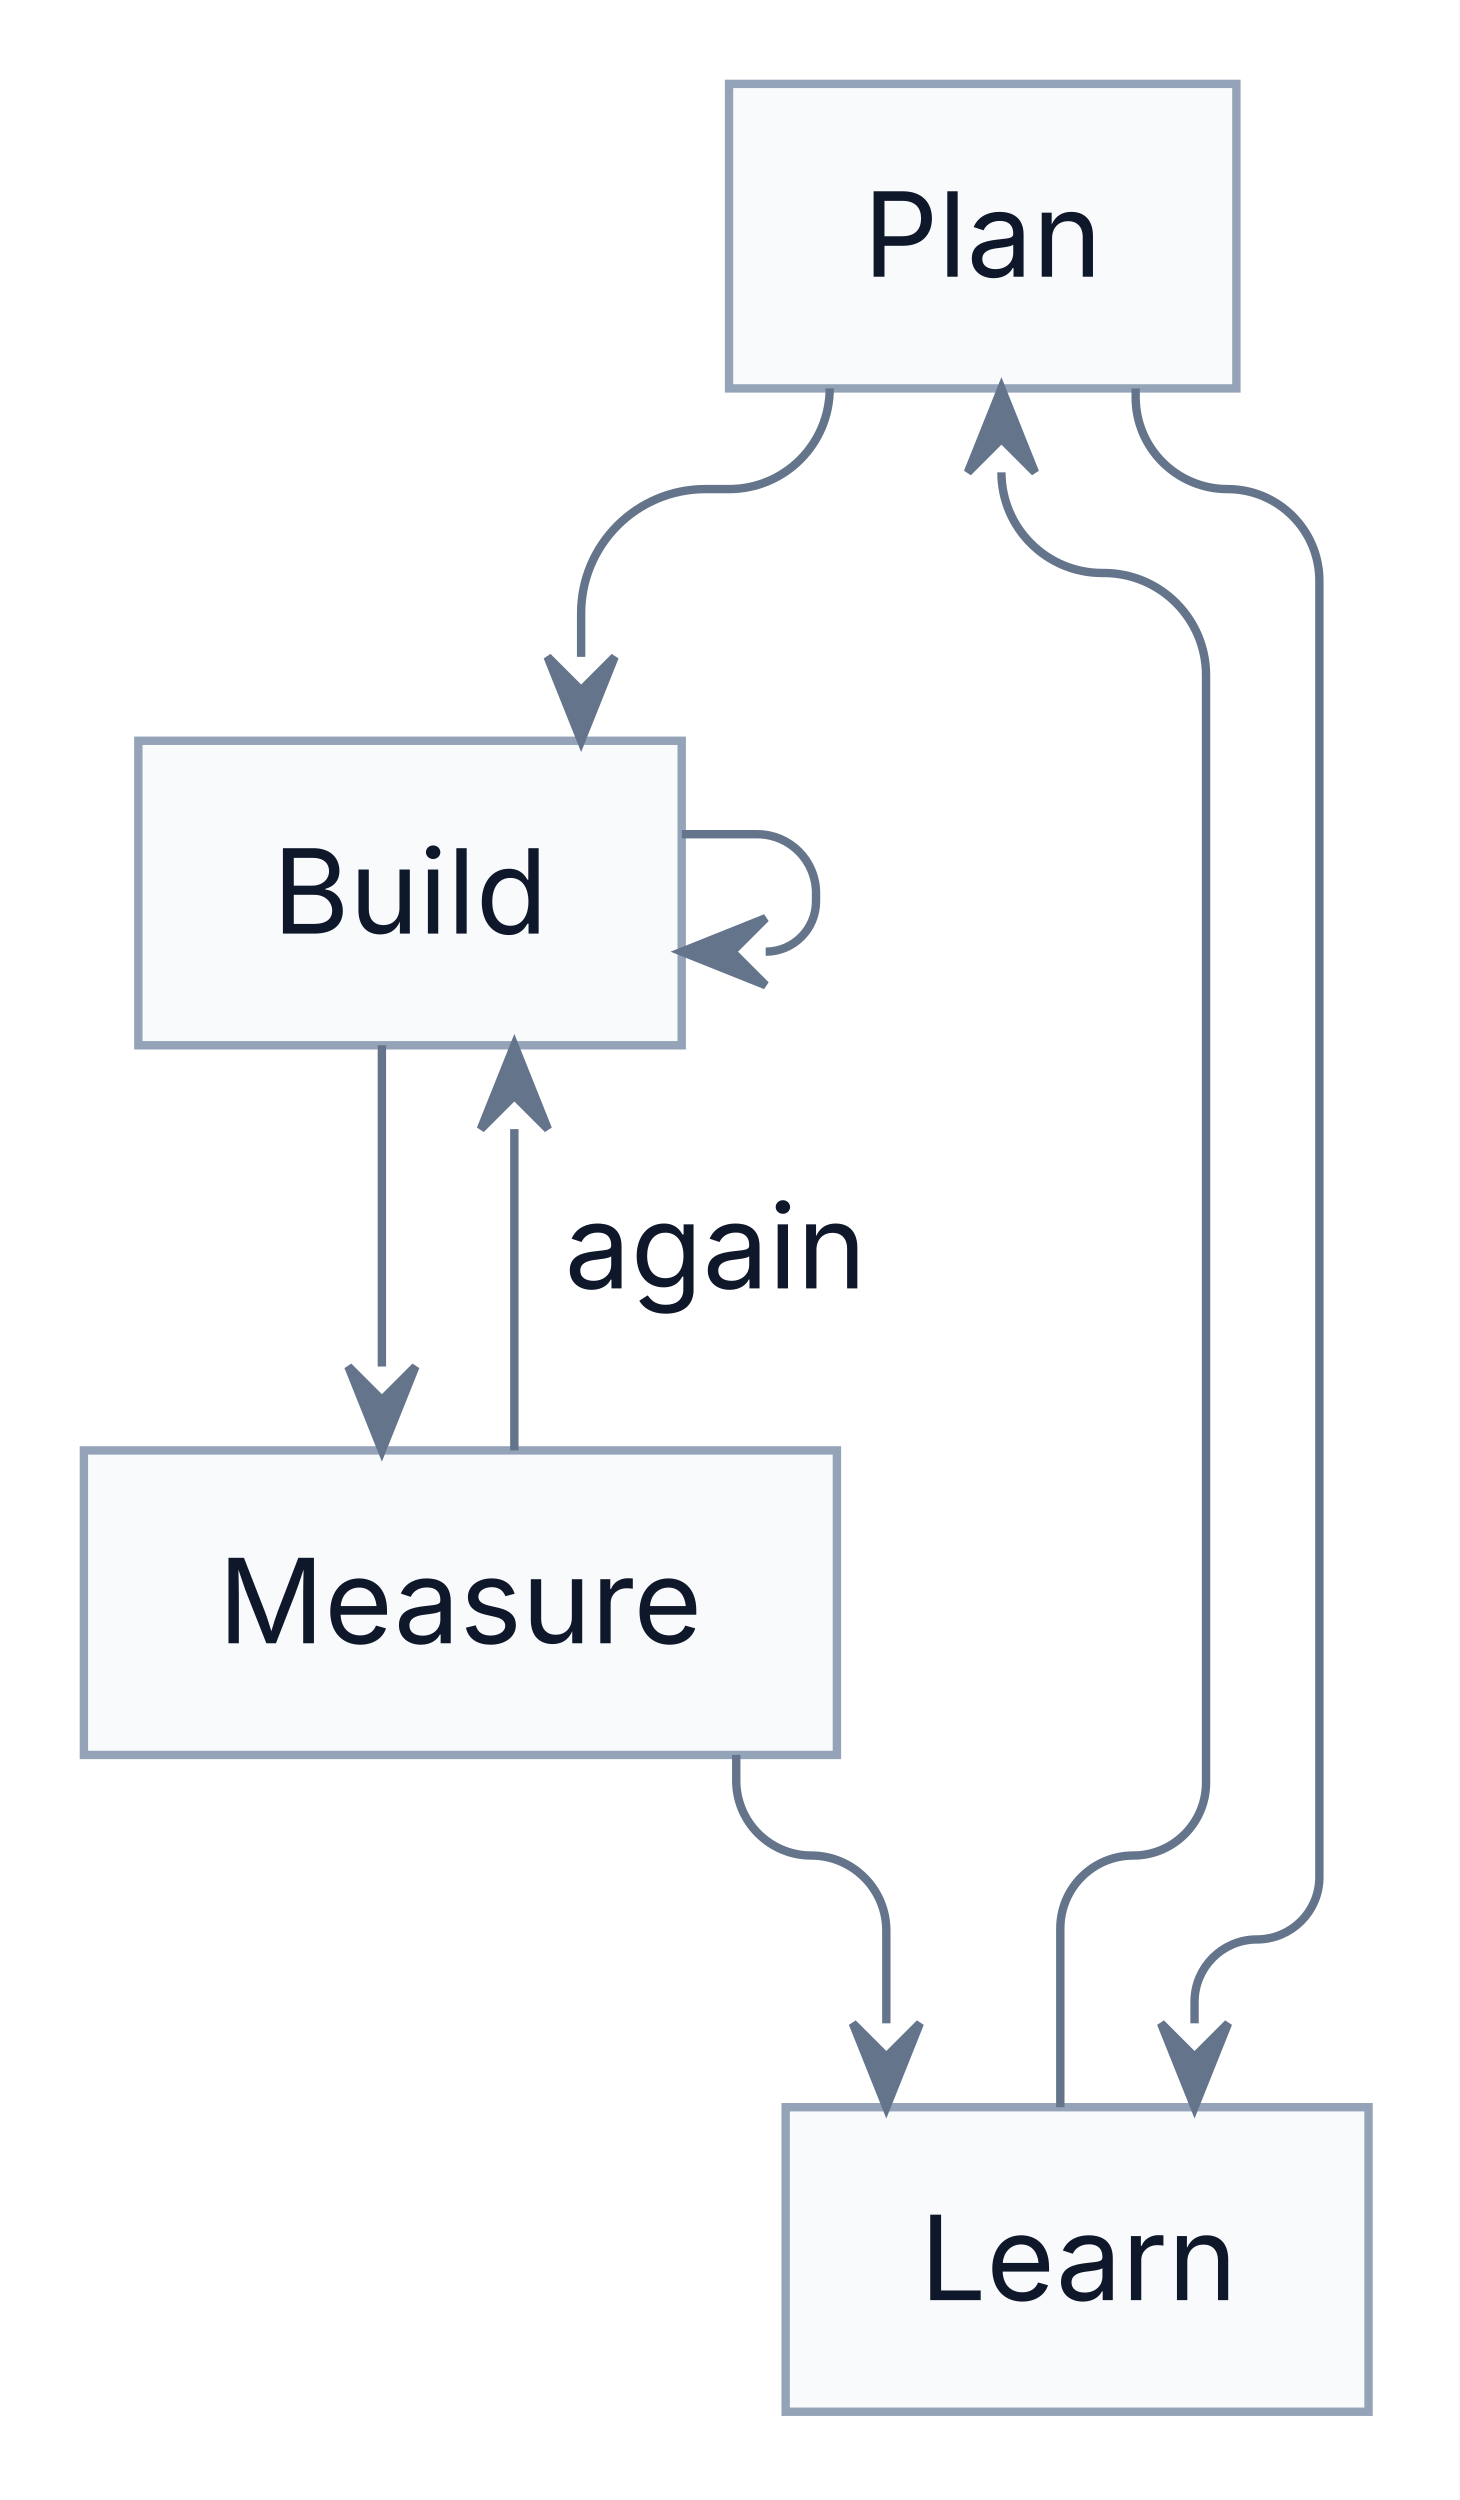
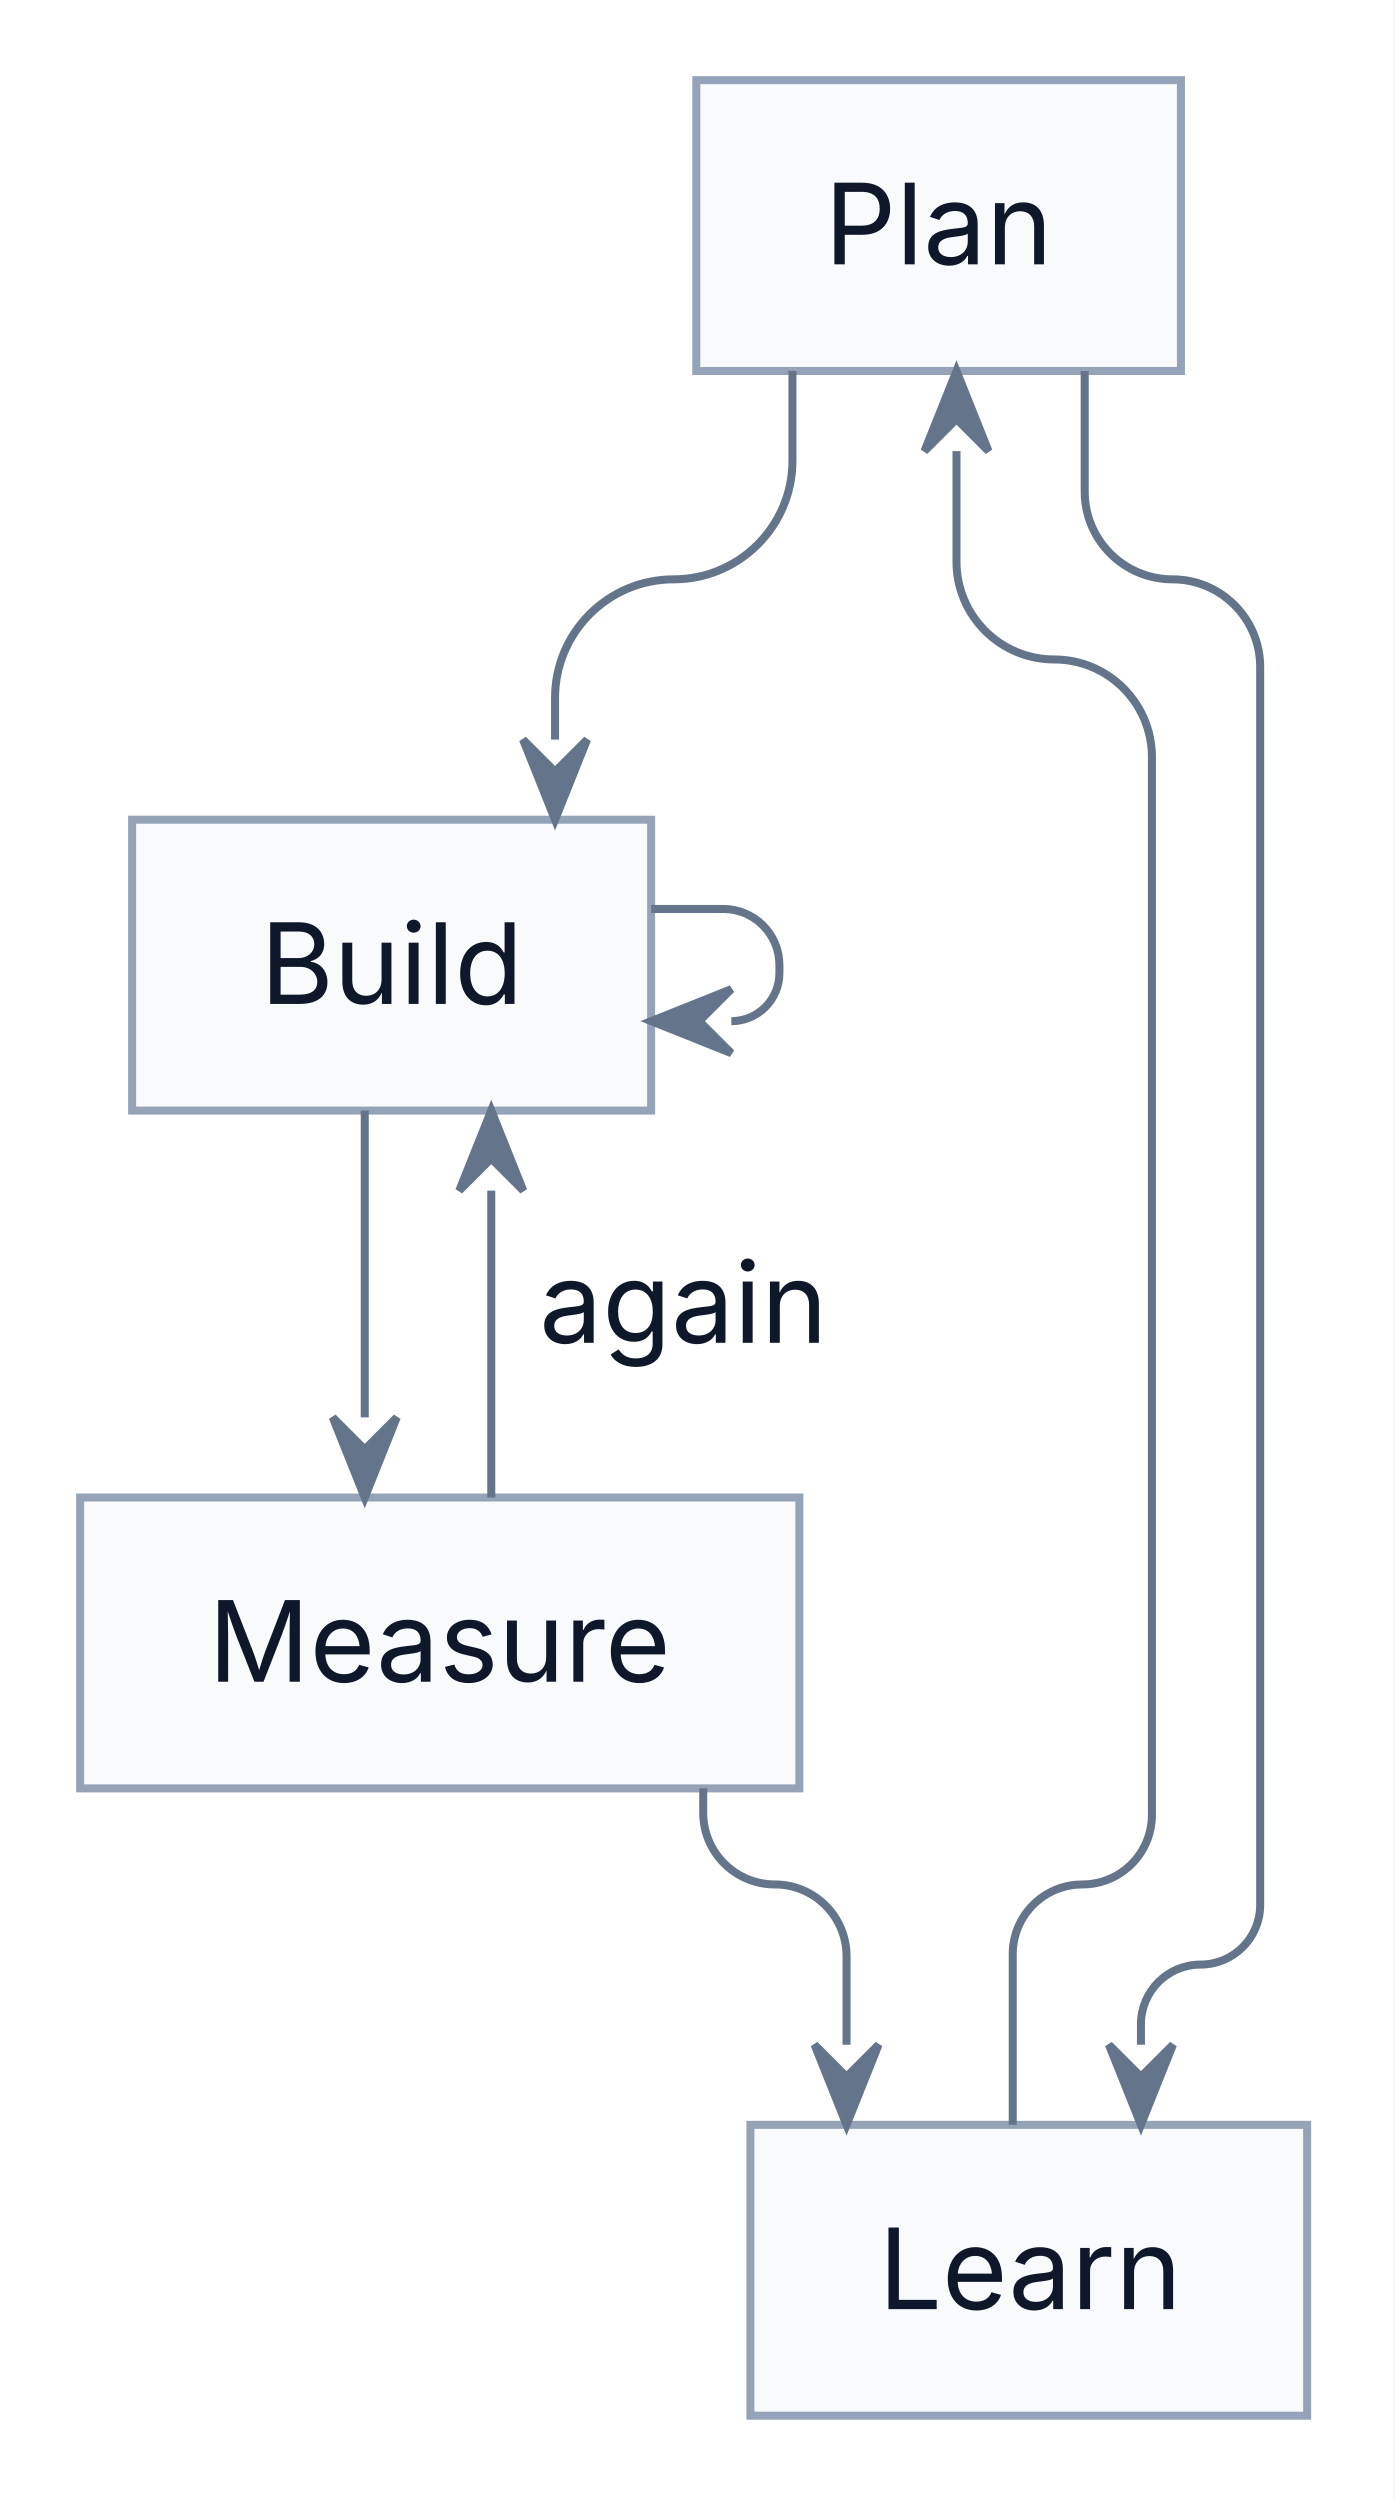
- <svg xmlns="http://www.w3.org/2000/svg" width="174" height="298" viewBox="0 0 174 298">
-   <rect x="0" y="0" width="174" height="298" fill="#FFFFFF" />
+ <svg xmlns="http://www.w3.org/2000/svg" width="174" height="312" viewBox="0 0 174 312">
+   <rect x="0" y="0" width="174" height="312" fill="#FFFFFF" />
  <g transform="translate(10,10)">
    <g>
      <rect x="76.9" y="0" width="60.48" height="36.3" fill="#F8FAFC" stroke="#94A3B8" stroke-width="1" />
-       <rect x="6.49" y="78.3" width="64.77" height="36.3" fill="#F8FAFC" stroke="#94A3B8" stroke-width="1" />
-       <rect x="0" y="162.89" width="89.76" height="36.3" fill="#F8FAFC" stroke="#94A3B8" stroke-width="1" />
-       <rect x="83.65" y="241.18" width="69.48" height="36.3" fill="#F8FAFC" stroke="#94A3B8" stroke-width="1" />
+       <rect x="6.49" y="92.3" width="64.77" height="36.3" fill="#F8FAFC" stroke="#94A3B8" stroke-width="1" />
+       <rect x="0" y="176.89" width="89.76" height="36.3" fill="#F8FAFC" stroke="#94A3B8" stroke-width="1" />
+       <rect x="83.65" y="255.18" width="69.48" height="36.3" fill="#F8FAFC" stroke="#94A3B8" stroke-width="1" />
    </g>
    <g id="lines">
-       <path d="M88.9,36.3 L88.9,36.3 C88.9,42.92 83.53,48.3 76.9,48.3 L74.08,48.3 C65.9,48.3 59.27,54.93 59.27,63.11 L59.27,68.3" fill="none" stroke="#64748B" stroke-width="1" />
-       <polyline points="35.52,114.59 35.52,152.89" fill="none" stroke="#64748B" stroke-width="1" />
-       <path d="M77.76,199.18 L77.76,202.24 C77.76,207.18 81.77,211.18 86.71,211.18 L86.71,211.18 C91.64,211.18 95.65,215.19 95.65,220.13 L95.65,231.18" fill="none" stroke="#64748B" stroke-width="1" />
-       <path d="M116.39,241.18 L116.39,219.87 C116.39,215.07 120.28,211.18 125.08,211.18 L125.08,211.18 C129.87,211.18 133.76,207.29 133.76,202.5 L133.76,70.49 C133.76,63.76 128.3,58.3 121.57,58.3 L121.37,58.3 C114.75,58.3 109.37,52.92 109.37,46.3 L109.37,46.3" fill="none" stroke="#64748B" stroke-width="1" />
-       <path d="M71.27,89.44 L80.27,89.44 C84.13,89.44 87.27,92.58 87.27,96.44 L87.27,97.44 C87.27,100.76 84.58,103.44 81.27,103.44 L81.27,103.44" fill="none" stroke="#64748B" stroke-width="1" />
-       <polyline points="51.31,162.89 51.31,124.59" fill="none" stroke="#64748B" stroke-width="1" />
-       <path d="M125.37,36.3 L125.37,37.35 C125.37,43.4 130.27,48.3 136.32,48.3 L136.32,48.3 C142.36,48.3 147.27,53.2 147.27,59.24 L147.27,213.75 C147.27,217.85 143.93,221.18 139.83,221.18 L139.83,221.18 C135.72,221.18 132.39,224.51 132.39,228.62 L132.39,231.18" fill="none" stroke="#64748B" stroke-width="1" />
-       <polygon points="55.27,68.3 59.27,78.3 63.27,68.3 59.27,72.3" fill="#64748B" stroke="#64748B" stroke-width="1" />
-       <polygon points="31.52,152.89 35.52,162.89 39.52,152.89 35.52,156.89" fill="#64748B" stroke="#64748B" stroke-width="1" />
-       <polygon points="91.65,231.18 95.65,241.18 99.65,231.18 95.65,235.18" fill="#64748B" stroke="#64748B" stroke-width="1" />
+       <path d="M88.9,36.3 L88.9,47.48 C88.9,55.66 82.26,62.3 74.08,62.3 L74.08,62.3 C65.9,62.3 59.27,68.93 59.27,77.11 L59.27,82.3" fill="none" stroke="#64748B" stroke-width="1" />
+       <polyline points="35.52,128.59 35.52,166.89" fill="none" stroke="#64748B" stroke-width="1" />
+       <path d="M77.76,213.18 L77.76,216.24 C77.76,221.18 81.77,225.18 86.71,225.18 L86.71,225.18 C91.64,225.18 95.65,229.19 95.65,234.13 L95.65,245.18" fill="none" stroke="#64748B" stroke-width="1" />
+       <path d="M116.39,255.18 L116.39,233.87 C116.39,229.07 120.28,225.18 125.08,225.18 L125.08,225.18 C129.87,225.18 133.76,221.29 133.76,216.5 L133.76,84.49 C133.76,77.76 128.3,72.3 121.57,72.3 L121.57,72.3 C114.83,72.3 109.37,66.84 109.37,60.1 L109.37,46.3" fill="none" stroke="#64748B" stroke-width="1" />
+       <path d="M71.27,103.44 L80.27,103.44 C84.13,103.44 87.27,106.58 87.27,110.44 L87.27,111.44 C87.27,114.76 84.58,117.44 81.27,117.44 L81.27,117.44" fill="none" stroke="#64748B" stroke-width="1" />
+       <polyline points="51.31,176.89 51.31,138.59" fill="none" stroke="#64748B" stroke-width="1" />
+       <path d="M125.37,36.3 L125.37,51.35 C125.37,57.4 130.27,62.3 136.32,62.3 L136.32,62.3 C142.36,62.3 147.27,67.2 147.27,73.24 L147.27,227.75 C147.27,231.85 143.93,235.18 139.83,235.18 L139.83,235.18 C135.72,235.18 132.39,238.51 132.39,242.62 L132.39,245.18" fill="none" stroke="#64748B" stroke-width="1" />
+       <polygon points="55.27,82.3 59.27,92.3 63.27,82.3 59.27,86.3" fill="#64748B" stroke="#64748B" stroke-width="1" />
+       <polygon points="31.52,166.89 35.52,176.89 39.52,166.89 35.52,170.89" fill="#64748B" stroke="#64748B" stroke-width="1" />
+       <polygon points="91.65,245.18 95.65,255.18 99.65,245.18 95.65,249.18" fill="#64748B" stroke="#64748B" stroke-width="1" />
      <polygon points="113.37,46.3 109.37,36.3 105.37,46.3 109.37,42.3" fill="#64748B" stroke="#64748B" stroke-width="1" />
-       <polygon points="81.27,99.44 71.27,103.44 81.27,107.44 77.27,103.44" fill="#64748B" stroke="#64748B" stroke-width="1" />
-       <polygon points="55.31,124.59 51.31,114.59 47.31,124.59 51.31,120.59" fill="#64748B" stroke="#64748B" stroke-width="1" />
-       <polygon points="128.39,231.18 132.39,241.18 136.39,231.18 132.39,235.18" fill="#64748B" stroke="#64748B" stroke-width="1" />
+       <polygon points="81.27,113.44 71.27,117.44 81.27,121.44 77.27,117.44" fill="#64748B" stroke="#64748B" stroke-width="1" />
+       <polygon points="55.31,138.59 51.31,128.59 47.31,138.59 51.31,134.59" fill="#64748B" stroke="#64748B" stroke-width="1" />
+       <polygon points="128.39,245.18 132.39,255.18 136.39,245.18 132.39,249.18" fill="#64748B" stroke="#64748B" stroke-width="1" />
    </g>
    <g>
      <text font-family="Inter, ui-sans-serif, system-ui, -apple-system, &quot;Segoe UI&quot;, &quot;DejaVu Sans&quot;, &quot;Liberation Sans&quot;, Arial, Liberation Sans, Arimo, Helvetica, Nimbus Sans, sans-serif, &quot;Noto Color Emoji&quot;, &quot;Apple Color Emoji&quot;, &quot;Segoe UI Emoji&quot;" xml:space="preserve">
        <tspan x="92.9" y="22.99" font-size="14" fill="#0F172A" textLength="28.48" lengthAdjust="spacing">Plan</tspan>
      </text>
      <text font-family="Inter, ui-sans-serif, system-ui, -apple-system, &quot;Segoe UI&quot;, &quot;DejaVu Sans&quot;, &quot;Liberation Sans&quot;, Arial, Liberation Sans, Arimo, Helvetica, Nimbus Sans, sans-serif, &quot;Noto Color Emoji&quot;, &quot;Apple Color Emoji&quot;, &quot;Segoe UI Emoji&quot;" xml:space="preserve">
-         <tspan x="22.49" y="101.29" font-size="14" fill="#0F172A" textLength="32.77" lengthAdjust="spacing">Build</tspan>
+         <tspan x="22.49" y="115.29" font-size="14" fill="#0F172A" textLength="32.77" lengthAdjust="spacing">Build</tspan>
      </text>
      <text font-family="Inter, ui-sans-serif, system-ui, -apple-system, &quot;Segoe UI&quot;, &quot;DejaVu Sans&quot;, &quot;Liberation Sans&quot;, Arial, Liberation Sans, Arimo, Helvetica, Nimbus Sans, sans-serif, &quot;Noto Color Emoji&quot;, &quot;Apple Color Emoji&quot;, &quot;Segoe UI Emoji&quot;" xml:space="preserve">
-         <tspan x="16" y="185.88" font-size="14" fill="#0F172A" textLength="57.76" lengthAdjust="spacing">Measure</tspan>
+         <tspan x="16" y="199.88" font-size="14" fill="#0F172A" textLength="57.76" lengthAdjust="spacing">Measure</tspan>
      </text>
      <text font-family="Inter, ui-sans-serif, system-ui, -apple-system, &quot;Segoe UI&quot;, &quot;DejaVu Sans&quot;, &quot;Liberation Sans&quot;, Arial, Liberation Sans, Arimo, Helvetica, Nimbus Sans, sans-serif, &quot;Noto Color Emoji&quot;, &quot;Apple Color Emoji&quot;, &quot;Segoe UI Emoji&quot;" xml:space="preserve">
-         <tspan x="99.65" y="264.18" font-size="14" fill="#0F172A" textLength="37.48" lengthAdjust="spacing">Learn</tspan>
+         <tspan x="99.65" y="278.18" font-size="14" fill="#0F172A" textLength="37.48" lengthAdjust="spacing">Learn</tspan>
      </text>
-       <rect x="55.31" y="128.59" width="39.98" height="20.3" rx="2" ry="2" fill="#FFFFFF" />
+       <rect x="55.31" y="142.59" width="39.98" height="20.3" rx="2" ry="2" fill="#FFFFFF" />
      <text font-family="Inter, ui-sans-serif, system-ui, -apple-system, &quot;Segoe UI&quot;, &quot;DejaVu Sans&quot;, &quot;Liberation Sans&quot;, Arial, Liberation Sans, Arimo, Helvetica, Nimbus Sans, sans-serif, &quot;Noto Color Emoji&quot;, &quot;Apple Color Emoji&quot;, &quot;Segoe UI Emoji&quot;" xml:space="preserve">
-         <tspan x="57.31" y="143.58" font-size="14" fill="#0F172A" textLength="35.98" lengthAdjust="spacing">again</tspan>
+         <tspan x="57.31" y="157.58" font-size="14" fill="#0F172A" textLength="35.98" lengthAdjust="spacing">again</tspan>
      </text>
    </g>
  </g>
</svg>
